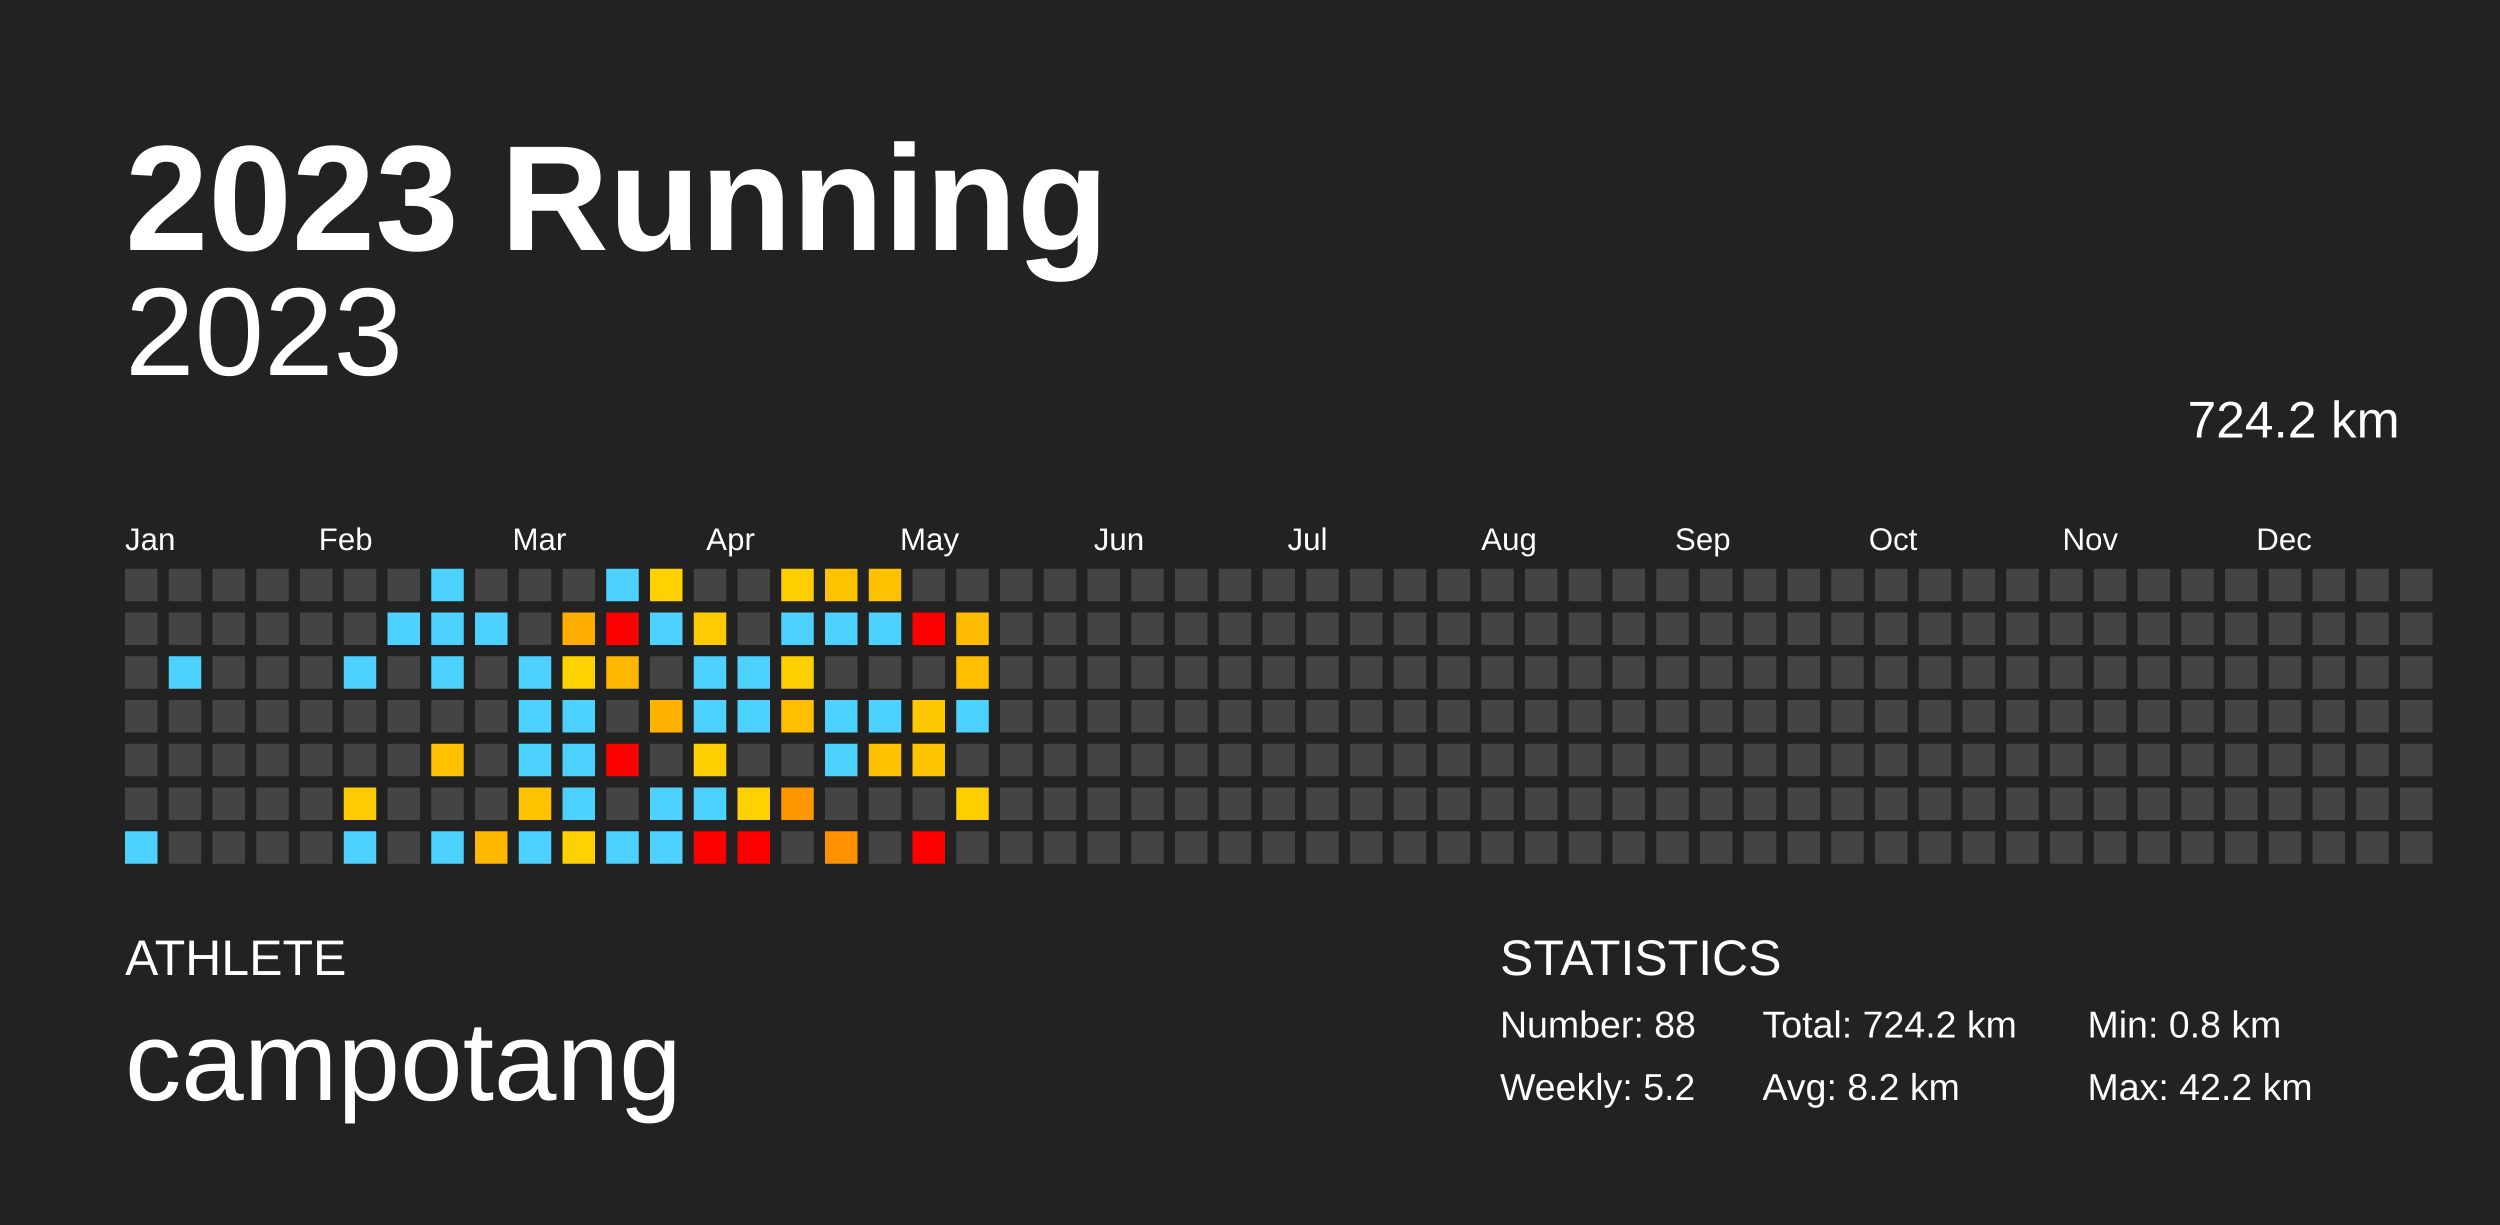
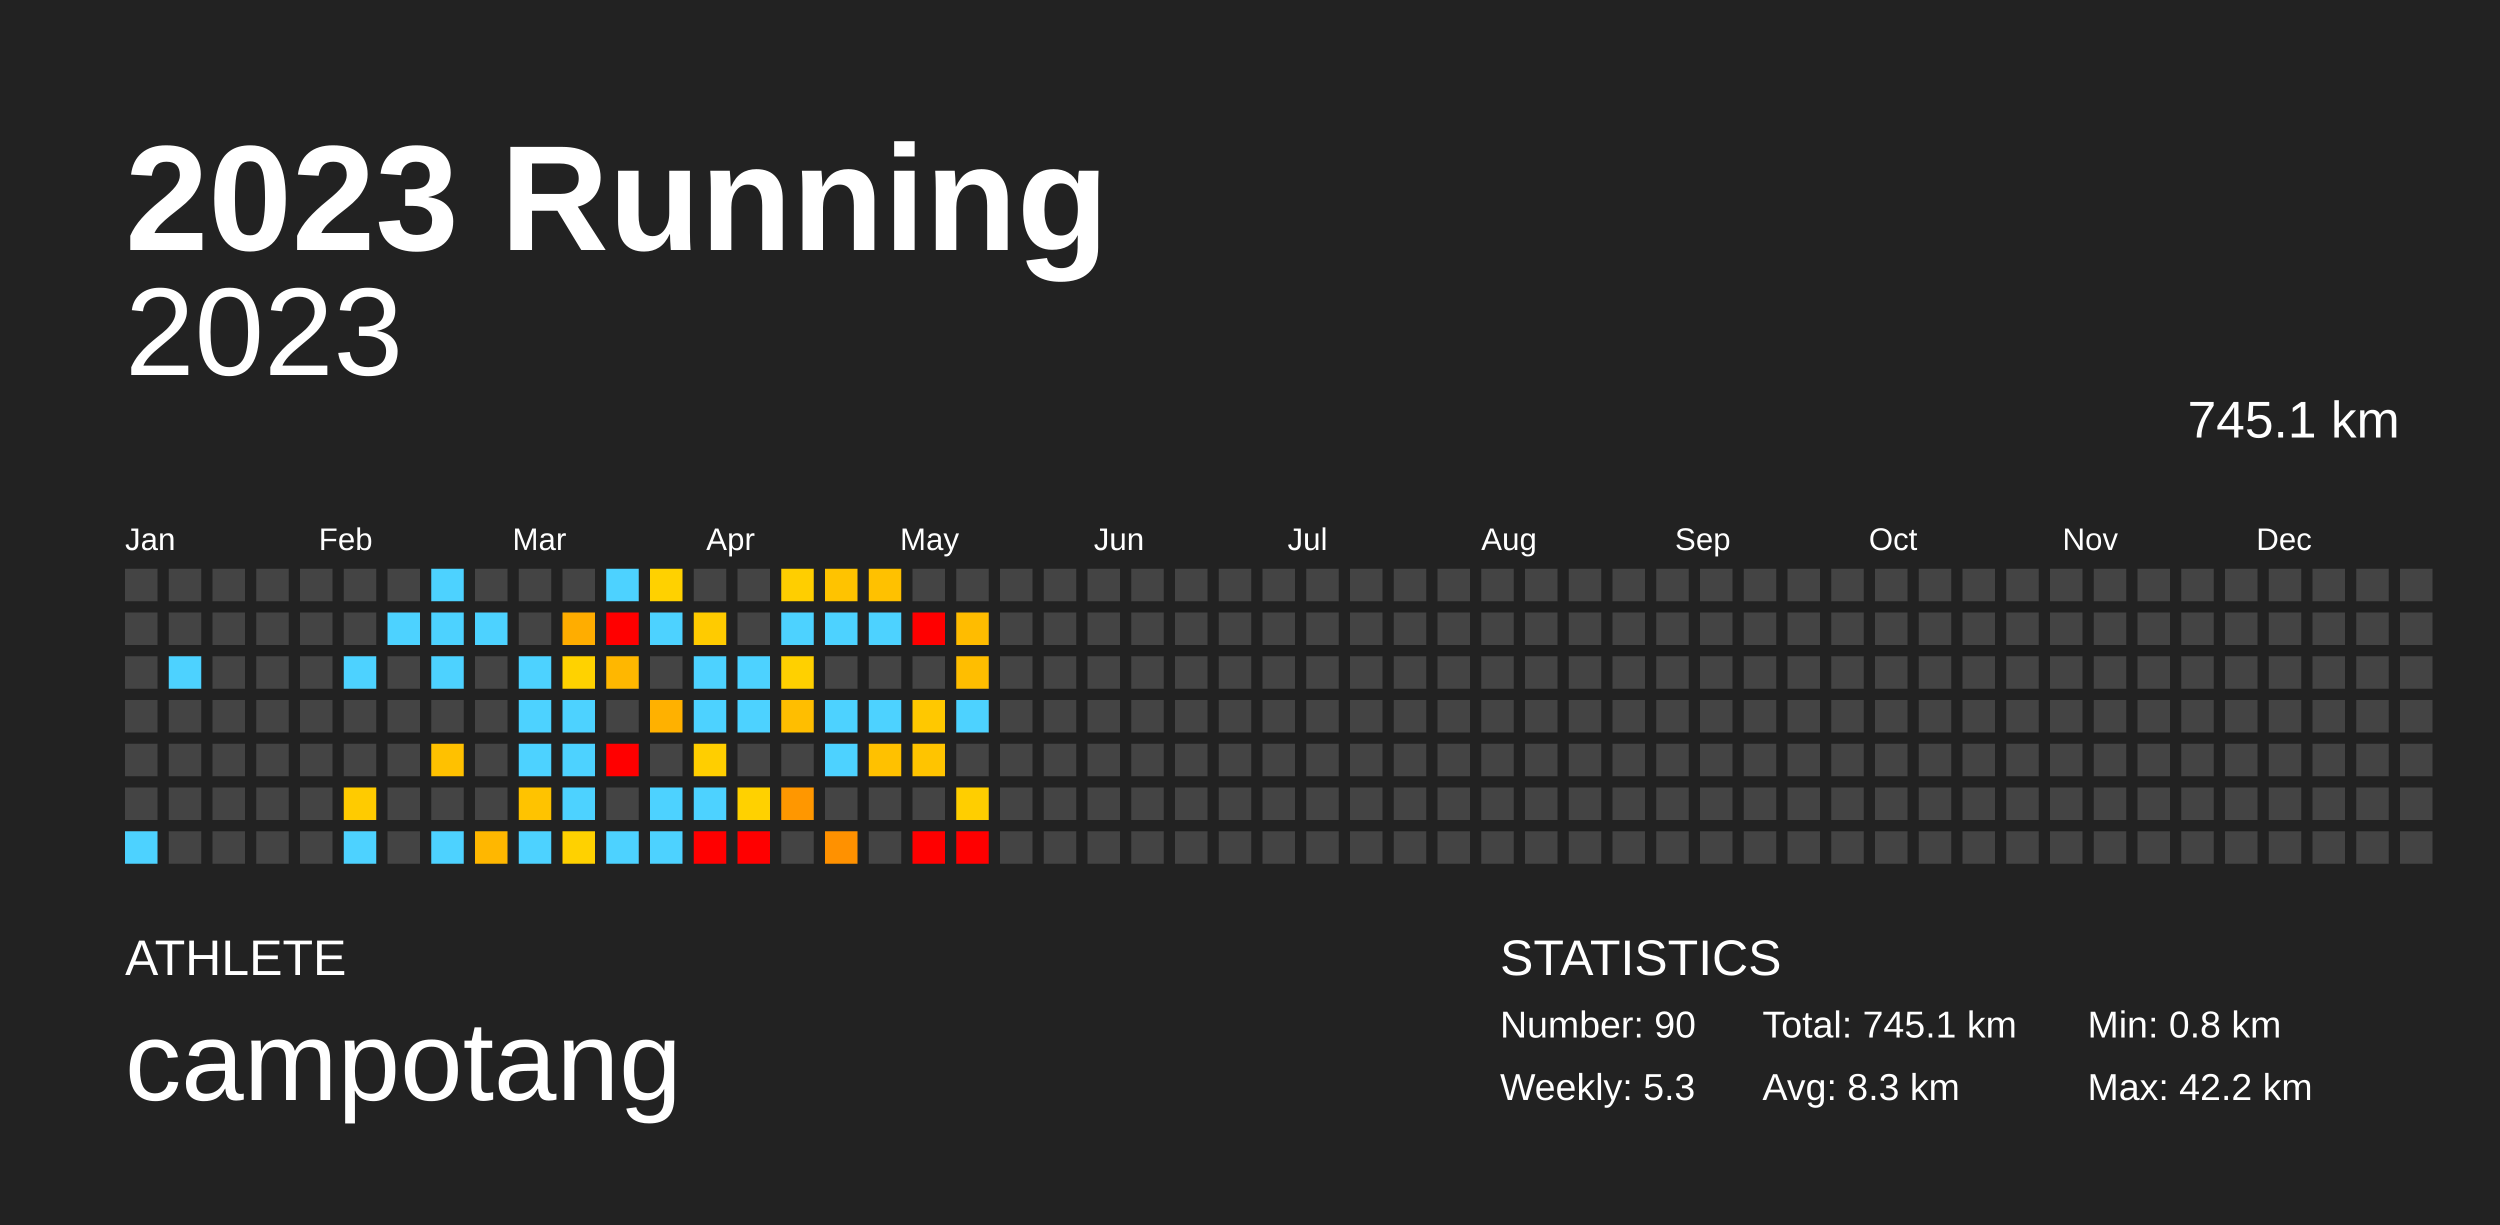
<svg xmlns="http://www.w3.org/2000/svg" baseProfile="full" height="98mm" version="1.1" viewBox="0,0,200,98" width="200mm">
  <defs />
  <rect fill="#222222" height="98" width="200" x="0" y="0" />
  <text fill="#FFFFFF" style="font-size:12px; font-family:Arial; font-weight:bold;" x="10" y="20">2023 Running</text>
  <text fill="#FFFFFF" style="font-size:4px; font-family:Arial" x="10" y="78">ATHLETE</text>
  <text fill="#FFFFFF" style="font-size:9px; font-family:Arial" x="10" y="88">campotang</text>
  <text fill="#FFFFFF" style="font-size:4px; font-family:Arial" x="120" y="78">STATISTICS</text>
-   <text fill="#FFFFFF" style="font-size:3px; font-family:Arial" x="120" y="83">Number: 88</text>
-   <text fill="#FFFFFF" style="font-size:3px; font-family:Arial" x="120" y="88">Weekly: 5.2</text>
-   <text fill="#FFFFFF" style="font-size:3px; font-family:Arial" x="141" y="83">Total: 724.2 km</text>
-   <text fill="#FFFFFF" style="font-size:3px; font-family:Arial" x="141" y="88">Avg: 8.2 km</text>
+   <text fill="#FFFFFF" style="font-size:3px; font-family:Arial" x="120" y="83">Number: 90</text>
+   <text fill="#FFFFFF" style="font-size:3px; font-family:Arial" x="120" y="88">Weekly: 5.3</text>
+   <text fill="#FFFFFF" style="font-size:3px; font-family:Arial" x="141" y="83">Total: 745.1 km</text>
+   <text fill="#FFFFFF" style="font-size:3px; font-family:Arial" x="141" y="88">Avg: 8.3 km</text>
  <text fill="#FFFFFF" style="font-size:3px; font-family:Arial" x="167" y="83">Min: 0.8 km</text>
  <text fill="#FFFFFF" style="font-size:3px; font-family:Arial" x="167" y="88">Max: 42.2 km</text>
  <text alignment-baseline="hanging" fill="#FFFFFF" style="font-size:10.0px; font-family:Arial;" x="10" y="30">2023</text>
-   <text alignment-baseline="hanging" fill="#FFFFFF" style="font-size:4.125px; font-family:Arial;" x="175" y="35">724.2 km</text>
+   <text alignment-baseline="hanging" fill="#FFFFFF" style="font-size:4.125px; font-family:Arial;" x="175" y="35">745.1 km</text>
  <text fill="#FFFFFF" style="font-size:2.5px; font-family:Arial" x="10.0" y="44">Jan</text>
  <text fill="#FFFFFF" style="font-size:2.5px; font-family:Arial" x="25.5" y="44">Feb</text>
  <text fill="#FFFFFF" style="font-size:2.5px; font-family:Arial" x="41.0" y="44">Mar</text>
  <text fill="#FFFFFF" style="font-size:2.5px; font-family:Arial" x="56.5" y="44">Apr</text>
  <text fill="#FFFFFF" style="font-size:2.5px; font-family:Arial" x="72.0" y="44">May</text>
  <text fill="#FFFFFF" style="font-size:2.5px; font-family:Arial" x="87.5" y="44">Jun</text>
  <text fill="#FFFFFF" style="font-size:2.5px; font-family:Arial" x="103.0" y="44">Jul</text>
  <text fill="#FFFFFF" style="font-size:2.5px; font-family:Arial" x="118.5" y="44">Aug</text>
  <text fill="#FFFFFF" style="font-size:2.5px; font-family:Arial" x="134.0" y="44">Sep</text>
  <text fill="#FFFFFF" style="font-size:2.5px; font-family:Arial" x="149.5" y="44">Oct</text>
  <text fill="#FFFFFF" style="font-size:2.5px; font-family:Arial" x="165.0" y="44">Nov</text>
  <text fill="#FFFFFF" style="font-size:2.5px; font-family:Arial" x="180.5" y="44">Dec</text>
  <rect fill="#444444" height="2.6" width="2.6" x="10.0" y="45.5" />
  <rect fill="#444444" height="2.6" width="2.6" x="10.0" y="49.0" />
  <rect fill="#444444" height="2.6" width="2.6" x="10.0" y="52.5" />
  <rect fill="#444444" height="2.6" width="2.6" x="10.0" y="56.0" />
  <rect fill="#444444" height="2.6" width="2.6" x="10.0" y="59.5" />
  <rect fill="#444444" height="2.6" width="2.6" x="10.0" y="63.0" />
  <rect fill="#4dd2ff" height="2.6" width="2.6" x="10.0" y="66.5" />
  <rect fill="#444444" height="2.6" width="2.6" x="13.5" y="45.5" />
  <rect fill="#444444" height="2.6" width="2.6" x="13.5" y="49.0" />
  <rect fill="#4dd2ff" height="2.6" width="2.6" x="13.5" y="52.5" />
  <rect fill="#444444" height="2.6" width="2.6" x="13.5" y="56.0" />
  <rect fill="#444444" height="2.6" width="2.6" x="13.5" y="59.5" />
  <rect fill="#444444" height="2.6" width="2.6" x="13.5" y="63.0" />
  <rect fill="#444444" height="2.6" width="2.6" x="13.5" y="66.5" />
  <rect fill="#444444" height="2.6" width="2.6" x="17.0" y="45.5" />
  <rect fill="#444444" height="2.6" width="2.6" x="17.0" y="49.0" />
  <rect fill="#444444" height="2.6" width="2.6" x="17.0" y="52.5" />
  <rect fill="#444444" height="2.6" width="2.6" x="17.0" y="56.0" />
  <rect fill="#444444" height="2.6" width="2.6" x="17.0" y="59.5" />
  <rect fill="#444444" height="2.6" width="2.6" x="17.0" y="63.0" />
  <rect fill="#444444" height="2.6" width="2.6" x="17.0" y="66.5" />
  <rect fill="#444444" height="2.6" width="2.6" x="20.5" y="45.5" />
  <rect fill="#444444" height="2.6" width="2.6" x="20.5" y="49.0" />
  <rect fill="#444444" height="2.6" width="2.6" x="20.5" y="52.5" />
  <rect fill="#444444" height="2.6" width="2.6" x="20.5" y="56.0" />
  <rect fill="#444444" height="2.6" width="2.6" x="20.5" y="59.5" />
  <rect fill="#444444" height="2.6" width="2.6" x="20.5" y="63.0" />
  <rect fill="#444444" height="2.6" width="2.6" x="20.5" y="66.5" />
  <rect fill="#444444" height="2.6" width="2.6" x="24.0" y="45.5" />
  <rect fill="#444444" height="2.6" width="2.6" x="24.0" y="49.0" />
  <rect fill="#444444" height="2.6" width="2.6" x="24.0" y="52.5" />
  <rect fill="#444444" height="2.6" width="2.6" x="24.0" y="56.0" />
  <rect fill="#444444" height="2.6" width="2.6" x="24.0" y="59.5" />
  <rect fill="#444444" height="2.6" width="2.6" x="24.0" y="63.0" />
  <rect fill="#444444" height="2.6" width="2.6" x="24.0" y="66.5" />
  <rect fill="#444444" height="2.6" width="2.6" x="27.5" y="45.5" />
  <rect fill="#444444" height="2.6" width="2.6" x="27.5" y="49.0" />
  <rect fill="#4dd2ff" height="2.6" width="2.6" x="27.5" y="52.5" />
  <rect fill="#444444" height="2.6" width="2.6" x="27.5" y="56.0" />
  <rect fill="#444444" height="2.6" width="2.6" x="27.5" y="59.5" />
  <rect fill="#ffcb00" height="2.6" width="2.6" x="27.5" y="63.0" />
  <rect fill="#4dd2ff" height="2.6" width="2.6" x="27.5" y="66.5" />
  <rect fill="#444444" height="2.6" width="2.6" x="31.0" y="45.5" />
  <rect fill="#4dd2ff" height="2.6" width="2.6" x="31.0" y="49.0" />
  <rect fill="#444444" height="2.6" width="2.6" x="31.0" y="52.5" />
  <rect fill="#444444" height="2.6" width="2.6" x="31.0" y="56.0" />
  <rect fill="#444444" height="2.6" width="2.6" x="31.0" y="59.5" />
  <rect fill="#444444" height="2.6" width="2.6" x="31.0" y="63.0" />
  <rect fill="#444444" height="2.6" width="2.6" x="31.0" y="66.5" />
  <rect fill="#4dd2ff" height="2.6" width="2.6" x="34.5" y="45.5" />
  <rect fill="#4dd2ff" height="2.6" width="2.6" x="34.5" y="49.0" />
  <rect fill="#4dd2ff" height="2.6" width="2.6" x="34.5" y="52.5" />
  <rect fill="#444444" height="2.6" width="2.6" x="34.5" y="56.0" />
  <rect fill="#ffc100" height="2.6" width="2.6" x="34.5" y="59.5" />
  <rect fill="#444444" height="2.6" width="2.6" x="34.5" y="63.0" />
  <rect fill="#4dd2ff" height="2.6" width="2.6" x="34.5" y="66.5" />
  <rect fill="#444444" height="2.6" width="2.6" x="38.0" y="45.5" />
  <rect fill="#4dd2ff" height="2.6" width="2.6" x="38.0" y="49.0" />
  <rect fill="#444444" height="2.6" width="2.6" x="38.0" y="52.5" />
  <rect fill="#444444" height="2.6" width="2.6" x="38.0" y="56.0" />
  <rect fill="#444444" height="2.6" width="2.6" x="38.0" y="59.5" />
  <rect fill="#444444" height="2.6" width="2.6" x="38.0" y="63.0" />
  <rect fill="#ffb700" height="2.6" width="2.6" x="38.0" y="66.5" />
  <rect fill="#444444" height="2.6" width="2.6" x="41.5" y="45.5" />
  <rect fill="#444444" height="2.6" width="2.6" x="41.5" y="49.0" />
  <rect fill="#4dd2ff" height="2.6" width="2.6" x="41.5" y="52.5" />
  <rect fill="#4dd2ff" height="2.6" width="2.6" x="41.5" y="56.0" />
  <rect fill="#4dd2ff" height="2.6" width="2.6" x="41.5" y="59.5" />
  <rect fill="#ffc300" height="2.6" width="2.6" x="41.5" y="63.0" />
  <rect fill="#4dd2ff" height="2.6" width="2.6" x="41.5" y="66.5" />
  <rect fill="#444444" height="2.6" width="2.6" x="45.0" y="45.5" />
  <rect fill="#ffad00" height="2.6" width="2.6" x="45.0" y="49.0" />
  <rect fill="#ffd200" height="2.6" width="2.6" x="45.0" y="52.5" />
  <rect fill="#4dd2ff" height="2.6" width="2.6" x="45.0" y="56.0" />
  <rect fill="#4dd2ff" height="2.6" width="2.6" x="45.0" y="59.5" />
  <rect fill="#4dd2ff" height="2.6" width="2.6" x="45.0" y="63.0" />
  <rect fill="#ffd100" height="2.6" width="2.6" x="45.0" y="66.5" />
  <rect fill="#4dd2ff" height="2.6" width="2.6" x="48.5" y="45.5" />
  <rect fill="red" height="2.6" width="2.6" x="48.5" y="49.0" />
  <rect fill="#ffb700" height="2.6" width="2.6" x="48.5" y="52.5" />
  <rect fill="#444444" height="2.6" width="2.6" x="48.5" y="56.0" />
  <rect fill="red" height="2.6" width="2.6" x="48.5" y="59.5" />
  <rect fill="#444444" height="2.6" width="2.6" x="48.5" y="63.0" />
  <rect fill="#4dd2ff" height="2.6" width="2.6" x="48.5" y="66.5" />
  <rect fill="#ffd100" height="2.6" width="2.6" x="52.0" y="45.5" />
  <rect fill="#4dd2ff" height="2.6" width="2.6" x="52.0" y="49.0" />
  <rect fill="#444444" height="2.6" width="2.6" x="52.0" y="52.5" />
  <rect fill="#ffb100" height="2.6" width="2.6" x="52.0" y="56.0" />
  <rect fill="#444444" height="2.6" width="2.6" x="52.0" y="59.5" />
  <rect fill="#4dd2ff" height="2.6" width="2.6" x="52.0" y="63.0" />
  <rect fill="#4dd2ff" height="2.6" width="2.6" x="52.0" y="66.5" />
  <rect fill="#444444" height="2.6" width="2.6" x="55.5" y="45.5" />
  <rect fill="#ffcb00" height="2.6" width="2.6" x="55.5" y="49.0" />
  <rect fill="#4dd2ff" height="2.6" width="2.6" x="55.5" y="52.5" />
  <rect fill="#4dd2ff" height="2.6" width="2.6" x="55.5" y="56.0" />
  <rect fill="#ffce00" height="2.6" width="2.6" x="55.5" y="59.5" />
  <rect fill="#4dd2ff" height="2.6" width="2.6" x="55.5" y="63.0" />
  <rect fill="red" height="2.6" width="2.6" x="55.5" y="66.5" />
  <rect fill="#444444" height="2.6" width="2.6" x="59.0" y="45.5" />
  <rect fill="#444444" height="2.6" width="2.6" x="59.0" y="49.0" />
  <rect fill="#4dd2ff" height="2.6" width="2.6" x="59.0" y="52.5" />
  <rect fill="#4dd2ff" height="2.6" width="2.6" x="59.0" y="56.0" />
  <rect fill="#444444" height="2.6" width="2.6" x="59.0" y="59.5" />
  <rect fill="#ffd100" height="2.6" width="2.6" x="59.0" y="63.0" />
  <rect fill="red" height="2.6" width="2.6" x="59.0" y="66.5" />
  <rect fill="#ffce00" height="2.6" width="2.6" x="62.5" y="45.5" />
  <rect fill="#4dd2ff" height="2.6" width="2.6" x="62.5" y="49.0" />
  <rect fill="#ffd000" height="2.6" width="2.6" x="62.5" y="52.5" />
  <rect fill="#ffbe00" height="2.6" width="2.6" x="62.5" y="56.0" />
  <rect fill="#444444" height="2.6" width="2.6" x="62.5" y="59.5" />
  <rect fill="#ff9700" height="2.6" width="2.6" x="62.5" y="63.0" />
  <rect fill="#444444" height="2.6" width="2.6" x="62.5" y="66.5" />
  <rect fill="#ffc300" height="2.6" width="2.6" x="66.0" y="45.5" />
  <rect fill="#4dd2ff" height="2.6" width="2.6" x="66.0" y="49.0" />
  <rect fill="#444444" height="2.6" width="2.6" x="66.0" y="52.5" />
  <rect fill="#4dd2ff" height="2.6" width="2.6" x="66.0" y="56.0" />
  <rect fill="#4dd2ff" height="2.6" width="2.6" x="66.0" y="59.5" />
  <rect fill="#444444" height="2.6" width="2.6" x="66.0" y="63.0" />
  <rect fill="#ff9100" height="2.6" width="2.6" x="66.0" y="66.5" />
  <rect fill="#ffc100" height="2.6" width="2.6" x="69.5" y="45.5" />
  <rect fill="#4dd2ff" height="2.6" width="2.6" x="69.5" y="49.0" />
  <rect fill="#444444" height="2.6" width="2.6" x="69.5" y="52.5" />
  <rect fill="#4dd2ff" height="2.6" width="2.6" x="69.5" y="56.0" />
  <rect fill="#ffc100" height="2.6" width="2.6" x="69.5" y="59.5" />
  <rect fill="#444444" height="2.6" width="2.6" x="69.5" y="63.0" />
  <rect fill="#444444" height="2.6" width="2.6" x="69.5" y="66.5" />
  <rect fill="#444444" height="2.6" width="2.6" x="73.0" y="45.5" />
  <rect fill="red" height="2.6" width="2.6" x="73.0" y="49.0" />
  <rect fill="#444444" height="2.6" width="2.6" x="73.0" y="52.5" />
  <rect fill="#ffc800" height="2.6" width="2.6" x="73.0" y="56.0" />
  <rect fill="#ffc400" height="2.6" width="2.6" x="73.0" y="59.5" />
  <rect fill="#444444" height="2.6" width="2.6" x="73.0" y="63.0" />
  <rect fill="red" height="2.6" width="2.6" x="73.0" y="66.5" />
  <rect fill="#444444" height="2.6" width="2.6" x="76.5" y="45.5" />
  <rect fill="#ffbc00" height="2.6" width="2.6" x="76.5" y="49.0" />
  <rect fill="#ffbe00" height="2.6" width="2.6" x="76.5" y="52.5" />
  <rect fill="#4dd2ff" height="2.6" width="2.6" x="76.5" y="56.0" />
  <rect fill="#444444" height="2.6" width="2.6" x="76.5" y="59.5" />
  <rect fill="#ffce00" height="2.6" width="2.6" x="76.5" y="63.0" />
-   <rect fill="#444444" height="2.6" width="2.6" x="76.5" y="66.5" />
+   <rect fill="red" height="2.6" width="2.6" x="76.5" y="66.5" />
  <rect fill="#444444" height="2.6" width="2.6" x="80.0" y="45.5" />
  <rect fill="#444444" height="2.6" width="2.6" x="80.0" y="49.0" />
  <rect fill="#444444" height="2.6" width="2.6" x="80.0" y="52.5" />
  <rect fill="#444444" height="2.6" width="2.6" x="80.0" y="56.0" />
  <rect fill="#444444" height="2.6" width="2.6" x="80.0" y="59.5" />
  <rect fill="#444444" height="2.6" width="2.6" x="80.0" y="63.0" />
  <rect fill="#444444" height="2.6" width="2.6" x="80.0" y="66.5" />
  <rect fill="#444444" height="2.6" width="2.6" x="83.5" y="45.5" />
  <rect fill="#444444" height="2.6" width="2.6" x="83.5" y="49.0" />
  <rect fill="#444444" height="2.6" width="2.6" x="83.5" y="52.5" />
  <rect fill="#444444" height="2.6" width="2.6" x="83.5" y="56.0" />
  <rect fill="#444444" height="2.6" width="2.6" x="83.5" y="59.5" />
  <rect fill="#444444" height="2.6" width="2.6" x="83.5" y="63.0" />
  <rect fill="#444444" height="2.6" width="2.6" x="83.5" y="66.5" />
  <rect fill="#444444" height="2.6" width="2.6" x="87.0" y="45.5" />
  <rect fill="#444444" height="2.6" width="2.6" x="87.0" y="49.0" />
  <rect fill="#444444" height="2.6" width="2.6" x="87.0" y="52.5" />
  <rect fill="#444444" height="2.6" width="2.6" x="87.0" y="56.0" />
  <rect fill="#444444" height="2.6" width="2.6" x="87.0" y="59.5" />
  <rect fill="#444444" height="2.6" width="2.6" x="87.0" y="63.0" />
  <rect fill="#444444" height="2.6" width="2.6" x="87.0" y="66.5" />
  <rect fill="#444444" height="2.6" width="2.6" x="90.5" y="45.5" />
  <rect fill="#444444" height="2.6" width="2.6" x="90.5" y="49.0" />
  <rect fill="#444444" height="2.6" width="2.6" x="90.5" y="52.5" />
  <rect fill="#444444" height="2.6" width="2.6" x="90.5" y="56.0" />
  <rect fill="#444444" height="2.6" width="2.6" x="90.5" y="59.5" />
  <rect fill="#444444" height="2.6" width="2.6" x="90.5" y="63.0" />
  <rect fill="#444444" height="2.6" width="2.6" x="90.5" y="66.5" />
  <rect fill="#444444" height="2.6" width="2.6" x="94.0" y="45.5" />
  <rect fill="#444444" height="2.6" width="2.6" x="94.0" y="49.0" />
  <rect fill="#444444" height="2.6" width="2.6" x="94.0" y="52.5" />
  <rect fill="#444444" height="2.6" width="2.6" x="94.0" y="56.0" />
  <rect fill="#444444" height="2.6" width="2.6" x="94.0" y="59.5" />
  <rect fill="#444444" height="2.6" width="2.6" x="94.0" y="63.0" />
  <rect fill="#444444" height="2.6" width="2.6" x="94.0" y="66.5" />
  <rect fill="#444444" height="2.6" width="2.6" x="97.5" y="45.5" />
  <rect fill="#444444" height="2.6" width="2.6" x="97.5" y="49.0" />
  <rect fill="#444444" height="2.6" width="2.6" x="97.5" y="52.5" />
  <rect fill="#444444" height="2.6" width="2.6" x="97.5" y="56.0" />
  <rect fill="#444444" height="2.6" width="2.6" x="97.5" y="59.5" />
  <rect fill="#444444" height="2.6" width="2.6" x="97.5" y="63.0" />
  <rect fill="#444444" height="2.6" width="2.6" x="97.5" y="66.5" />
  <rect fill="#444444" height="2.6" width="2.6" x="101.0" y="45.5" />
  <rect fill="#444444" height="2.6" width="2.6" x="101.0" y="49.0" />
  <rect fill="#444444" height="2.6" width="2.6" x="101.0" y="52.5" />
  <rect fill="#444444" height="2.6" width="2.6" x="101.0" y="56.0" />
  <rect fill="#444444" height="2.6" width="2.6" x="101.0" y="59.5" />
  <rect fill="#444444" height="2.6" width="2.6" x="101.0" y="63.0" />
  <rect fill="#444444" height="2.6" width="2.6" x="101.0" y="66.5" />
  <rect fill="#444444" height="2.6" width="2.6" x="104.5" y="45.5" />
  <rect fill="#444444" height="2.6" width="2.6" x="104.5" y="49.0" />
  <rect fill="#444444" height="2.6" width="2.6" x="104.5" y="52.5" />
  <rect fill="#444444" height="2.6" width="2.6" x="104.5" y="56.0" />
  <rect fill="#444444" height="2.6" width="2.6" x="104.5" y="59.5" />
  <rect fill="#444444" height="2.6" width="2.6" x="104.5" y="63.0" />
  <rect fill="#444444" height="2.6" width="2.6" x="104.5" y="66.5" />
  <rect fill="#444444" height="2.6" width="2.6" x="108.0" y="45.5" />
  <rect fill="#444444" height="2.6" width="2.6" x="108.0" y="49.0" />
  <rect fill="#444444" height="2.6" width="2.6" x="108.0" y="52.5" />
  <rect fill="#444444" height="2.6" width="2.6" x="108.0" y="56.0" />
  <rect fill="#444444" height="2.6" width="2.6" x="108.0" y="59.5" />
  <rect fill="#444444" height="2.6" width="2.6" x="108.0" y="63.0" />
  <rect fill="#444444" height="2.6" width="2.6" x="108.0" y="66.5" />
  <rect fill="#444444" height="2.6" width="2.6" x="111.5" y="45.5" />
  <rect fill="#444444" height="2.6" width="2.6" x="111.5" y="49.0" />
  <rect fill="#444444" height="2.6" width="2.6" x="111.5" y="52.5" />
  <rect fill="#444444" height="2.6" width="2.6" x="111.5" y="56.0" />
  <rect fill="#444444" height="2.6" width="2.6" x="111.5" y="59.5" />
  <rect fill="#444444" height="2.6" width="2.6" x="111.5" y="63.0" />
  <rect fill="#444444" height="2.6" width="2.6" x="111.5" y="66.5" />
  <rect fill="#444444" height="2.6" width="2.6" x="115.0" y="45.5" />
  <rect fill="#444444" height="2.6" width="2.6" x="115.0" y="49.0" />
  <rect fill="#444444" height="2.6" width="2.6" x="115.0" y="52.5" />
  <rect fill="#444444" height="2.6" width="2.6" x="115.0" y="56.0" />
  <rect fill="#444444" height="2.6" width="2.6" x="115.0" y="59.5" />
  <rect fill="#444444" height="2.6" width="2.6" x="115.0" y="63.0" />
  <rect fill="#444444" height="2.6" width="2.6" x="115.0" y="66.5" />
  <rect fill="#444444" height="2.6" width="2.6" x="118.5" y="45.5" />
  <rect fill="#444444" height="2.6" width="2.6" x="118.5" y="49.0" />
  <rect fill="#444444" height="2.6" width="2.6" x="118.5" y="52.5" />
  <rect fill="#444444" height="2.6" width="2.6" x="118.5" y="56.0" />
  <rect fill="#444444" height="2.6" width="2.6" x="118.5" y="59.5" />
  <rect fill="#444444" height="2.6" width="2.6" x="118.5" y="63.0" />
  <rect fill="#444444" height="2.6" width="2.6" x="118.5" y="66.5" />
  <rect fill="#444444" height="2.6" width="2.6" x="122.0" y="45.5" />
  <rect fill="#444444" height="2.6" width="2.6" x="122.0" y="49.0" />
  <rect fill="#444444" height="2.6" width="2.6" x="122.0" y="52.5" />
  <rect fill="#444444" height="2.6" width="2.6" x="122.0" y="56.0" />
  <rect fill="#444444" height="2.6" width="2.6" x="122.0" y="59.5" />
  <rect fill="#444444" height="2.6" width="2.6" x="122.0" y="63.0" />
  <rect fill="#444444" height="2.6" width="2.6" x="122.0" y="66.5" />
  <rect fill="#444444" height="2.6" width="2.6" x="125.5" y="45.5" />
  <rect fill="#444444" height="2.6" width="2.6" x="125.5" y="49.0" />
  <rect fill="#444444" height="2.6" width="2.6" x="125.5" y="52.5" />
  <rect fill="#444444" height="2.6" width="2.6" x="125.5" y="56.0" />
  <rect fill="#444444" height="2.6" width="2.6" x="125.5" y="59.5" />
  <rect fill="#444444" height="2.6" width="2.6" x="125.5" y="63.0" />
  <rect fill="#444444" height="2.6" width="2.6" x="125.5" y="66.5" />
  <rect fill="#444444" height="2.6" width="2.6" x="129.0" y="45.5" />
  <rect fill="#444444" height="2.6" width="2.6" x="129.0" y="49.0" />
  <rect fill="#444444" height="2.6" width="2.6" x="129.0" y="52.5" />
  <rect fill="#444444" height="2.6" width="2.6" x="129.0" y="56.0" />
  <rect fill="#444444" height="2.6" width="2.6" x="129.0" y="59.5" />
  <rect fill="#444444" height="2.6" width="2.6" x="129.0" y="63.0" />
  <rect fill="#444444" height="2.6" width="2.6" x="129.0" y="66.5" />
  <rect fill="#444444" height="2.6" width="2.6" x="132.5" y="45.5" />
  <rect fill="#444444" height="2.6" width="2.6" x="132.5" y="49.0" />
  <rect fill="#444444" height="2.6" width="2.6" x="132.5" y="52.5" />
  <rect fill="#444444" height="2.6" width="2.6" x="132.5" y="56.0" />
  <rect fill="#444444" height="2.6" width="2.6" x="132.5" y="59.5" />
  <rect fill="#444444" height="2.6" width="2.6" x="132.5" y="63.0" />
  <rect fill="#444444" height="2.6" width="2.6" x="132.5" y="66.5" />
  <rect fill="#444444" height="2.6" width="2.6" x="136.0" y="45.5" />
  <rect fill="#444444" height="2.6" width="2.6" x="136.0" y="49.0" />
  <rect fill="#444444" height="2.6" width="2.6" x="136.0" y="52.5" />
  <rect fill="#444444" height="2.6" width="2.6" x="136.0" y="56.0" />
  <rect fill="#444444" height="2.6" width="2.6" x="136.0" y="59.5" />
  <rect fill="#444444" height="2.6" width="2.6" x="136.0" y="63.0" />
  <rect fill="#444444" height="2.6" width="2.6" x="136.0" y="66.5" />
  <rect fill="#444444" height="2.6" width="2.6" x="139.5" y="45.5" />
  <rect fill="#444444" height="2.6" width="2.6" x="139.5" y="49.0" />
  <rect fill="#444444" height="2.6" width="2.6" x="139.5" y="52.5" />
  <rect fill="#444444" height="2.6" width="2.6" x="139.5" y="56.0" />
  <rect fill="#444444" height="2.6" width="2.6" x="139.5" y="59.5" />
  <rect fill="#444444" height="2.6" width="2.6" x="139.5" y="63.0" />
  <rect fill="#444444" height="2.6" width="2.6" x="139.5" y="66.5" />
  <rect fill="#444444" height="2.6" width="2.6" x="143.0" y="45.5" />
  <rect fill="#444444" height="2.6" width="2.6" x="143.0" y="49.0" />
  <rect fill="#444444" height="2.6" width="2.6" x="143.0" y="52.5" />
  <rect fill="#444444" height="2.6" width="2.6" x="143.0" y="56.0" />
  <rect fill="#444444" height="2.6" width="2.6" x="143.0" y="59.5" />
  <rect fill="#444444" height="2.6" width="2.6" x="143.0" y="63.0" />
  <rect fill="#444444" height="2.6" width="2.6" x="143.0" y="66.5" />
  <rect fill="#444444" height="2.6" width="2.6" x="146.5" y="45.5" />
  <rect fill="#444444" height="2.6" width="2.6" x="146.5" y="49.0" />
  <rect fill="#444444" height="2.6" width="2.6" x="146.5" y="52.5" />
  <rect fill="#444444" height="2.6" width="2.6" x="146.5" y="56.0" />
  <rect fill="#444444" height="2.6" width="2.6" x="146.5" y="59.5" />
  <rect fill="#444444" height="2.6" width="2.6" x="146.5" y="63.0" />
  <rect fill="#444444" height="2.6" width="2.6" x="146.5" y="66.5" />
  <rect fill="#444444" height="2.6" width="2.6" x="150.0" y="45.5" />
  <rect fill="#444444" height="2.6" width="2.6" x="150.0" y="49.0" />
  <rect fill="#444444" height="2.6" width="2.6" x="150.0" y="52.5" />
  <rect fill="#444444" height="2.6" width="2.6" x="150.0" y="56.0" />
  <rect fill="#444444" height="2.6" width="2.6" x="150.0" y="59.5" />
  <rect fill="#444444" height="2.6" width="2.6" x="150.0" y="63.0" />
  <rect fill="#444444" height="2.6" width="2.6" x="150.0" y="66.5" />
  <rect fill="#444444" height="2.6" width="2.6" x="153.5" y="45.5" />
  <rect fill="#444444" height="2.6" width="2.6" x="153.5" y="49.0" />
  <rect fill="#444444" height="2.6" width="2.6" x="153.5" y="52.5" />
  <rect fill="#444444" height="2.6" width="2.6" x="153.5" y="56.0" />
  <rect fill="#444444" height="2.6" width="2.6" x="153.5" y="59.5" />
  <rect fill="#444444" height="2.6" width="2.6" x="153.5" y="63.0" />
  <rect fill="#444444" height="2.6" width="2.6" x="153.5" y="66.5" />
  <rect fill="#444444" height="2.6" width="2.6" x="157.0" y="45.5" />
  <rect fill="#444444" height="2.6" width="2.6" x="157.0" y="49.0" />
  <rect fill="#444444" height="2.6" width="2.6" x="157.0" y="52.5" />
  <rect fill="#444444" height="2.6" width="2.6" x="157.0" y="56.0" />
  <rect fill="#444444" height="2.6" width="2.6" x="157.0" y="59.5" />
  <rect fill="#444444" height="2.6" width="2.6" x="157.0" y="63.0" />
  <rect fill="#444444" height="2.6" width="2.6" x="157.0" y="66.5" />
  <rect fill="#444444" height="2.6" width="2.6" x="160.5" y="45.5" />
  <rect fill="#444444" height="2.6" width="2.6" x="160.5" y="49.0" />
  <rect fill="#444444" height="2.6" width="2.6" x="160.5" y="52.5" />
  <rect fill="#444444" height="2.6" width="2.6" x="160.5" y="56.0" />
  <rect fill="#444444" height="2.6" width="2.6" x="160.5" y="59.5" />
  <rect fill="#444444" height="2.6" width="2.6" x="160.5" y="63.0" />
  <rect fill="#444444" height="2.6" width="2.6" x="160.5" y="66.5" />
  <rect fill="#444444" height="2.6" width="2.6" x="164.0" y="45.5" />
  <rect fill="#444444" height="2.6" width="2.6" x="164.0" y="49.0" />
  <rect fill="#444444" height="2.6" width="2.6" x="164.0" y="52.5" />
  <rect fill="#444444" height="2.6" width="2.6" x="164.0" y="56.0" />
  <rect fill="#444444" height="2.6" width="2.6" x="164.0" y="59.5" />
  <rect fill="#444444" height="2.6" width="2.6" x="164.0" y="63.0" />
  <rect fill="#444444" height="2.6" width="2.6" x="164.0" y="66.5" />
  <rect fill="#444444" height="2.6" width="2.6" x="167.5" y="45.5" />
  <rect fill="#444444" height="2.6" width="2.6" x="167.5" y="49.0" />
  <rect fill="#444444" height="2.6" width="2.6" x="167.5" y="52.5" />
  <rect fill="#444444" height="2.6" width="2.6" x="167.5" y="56.0" />
  <rect fill="#444444" height="2.6" width="2.6" x="167.5" y="59.5" />
  <rect fill="#444444" height="2.6" width="2.6" x="167.5" y="63.0" />
  <rect fill="#444444" height="2.6" width="2.6" x="167.5" y="66.5" />
  <rect fill="#444444" height="2.6" width="2.6" x="171.0" y="45.5" />
  <rect fill="#444444" height="2.6" width="2.6" x="171.0" y="49.0" />
  <rect fill="#444444" height="2.6" width="2.6" x="171.0" y="52.5" />
  <rect fill="#444444" height="2.6" width="2.6" x="171.0" y="56.0" />
  <rect fill="#444444" height="2.6" width="2.6" x="171.0" y="59.5" />
  <rect fill="#444444" height="2.6" width="2.6" x="171.0" y="63.0" />
  <rect fill="#444444" height="2.6" width="2.6" x="171.0" y="66.5" />
  <rect fill="#444444" height="2.6" width="2.6" x="174.5" y="45.5" />
  <rect fill="#444444" height="2.6" width="2.6" x="174.5" y="49.0" />
  <rect fill="#444444" height="2.6" width="2.6" x="174.5" y="52.5" />
  <rect fill="#444444" height="2.6" width="2.6" x="174.5" y="56.0" />
  <rect fill="#444444" height="2.6" width="2.6" x="174.5" y="59.5" />
  <rect fill="#444444" height="2.6" width="2.6" x="174.5" y="63.0" />
  <rect fill="#444444" height="2.6" width="2.6" x="174.5" y="66.5" />
  <rect fill="#444444" height="2.6" width="2.6" x="178.0" y="45.5" />
  <rect fill="#444444" height="2.6" width="2.6" x="178.0" y="49.0" />
  <rect fill="#444444" height="2.6" width="2.6" x="178.0" y="52.5" />
  <rect fill="#444444" height="2.6" width="2.6" x="178.0" y="56.0" />
  <rect fill="#444444" height="2.6" width="2.6" x="178.0" y="59.5" />
  <rect fill="#444444" height="2.6" width="2.6" x="178.0" y="63.0" />
  <rect fill="#444444" height="2.6" width="2.6" x="178.0" y="66.5" />
  <rect fill="#444444" height="2.6" width="2.6" x="181.5" y="45.5" />
  <rect fill="#444444" height="2.6" width="2.6" x="181.5" y="49.0" />
  <rect fill="#444444" height="2.6" width="2.6" x="181.5" y="52.5" />
  <rect fill="#444444" height="2.6" width="2.6" x="181.5" y="56.0" />
  <rect fill="#444444" height="2.6" width="2.6" x="181.5" y="59.5" />
  <rect fill="#444444" height="2.6" width="2.6" x="181.5" y="63.0" />
  <rect fill="#444444" height="2.6" width="2.6" x="181.5" y="66.5" />
  <rect fill="#444444" height="2.6" width="2.6" x="185.0" y="45.5" />
  <rect fill="#444444" height="2.6" width="2.6" x="185.0" y="49.0" />
  <rect fill="#444444" height="2.6" width="2.6" x="185.0" y="52.5" />
  <rect fill="#444444" height="2.6" width="2.6" x="185.0" y="56.0" />
  <rect fill="#444444" height="2.6" width="2.6" x="185.0" y="59.5" />
  <rect fill="#444444" height="2.6" width="2.6" x="185.0" y="63.0" />
  <rect fill="#444444" height="2.6" width="2.6" x="185.0" y="66.5" />
  <rect fill="#444444" height="2.6" width="2.6" x="188.5" y="45.5" />
  <rect fill="#444444" height="2.6" width="2.6" x="188.5" y="49.0" />
  <rect fill="#444444" height="2.6" width="2.6" x="188.5" y="52.5" />
  <rect fill="#444444" height="2.6" width="2.6" x="188.5" y="56.0" />
  <rect fill="#444444" height="2.6" width="2.6" x="188.5" y="59.5" />
  <rect fill="#444444" height="2.6" width="2.6" x="188.5" y="63.0" />
  <rect fill="#444444" height="2.6" width="2.6" x="188.5" y="66.5" />
  <rect fill="#444444" height="2.6" width="2.6" x="192.0" y="45.5" />
  <rect fill="#444444" height="2.6" width="2.6" x="192.0" y="49.0" />
  <rect fill="#444444" height="2.6" width="2.6" x="192.0" y="52.5" />
  <rect fill="#444444" height="2.6" width="2.6" x="192.0" y="56.0" />
  <rect fill="#444444" height="2.6" width="2.6" x="192.0" y="59.5" />
  <rect fill="#444444" height="2.6" width="2.6" x="192.0" y="63.0" />
  <rect fill="#444444" height="2.6" width="2.6" x="192.0" y="66.5" />
</svg>
